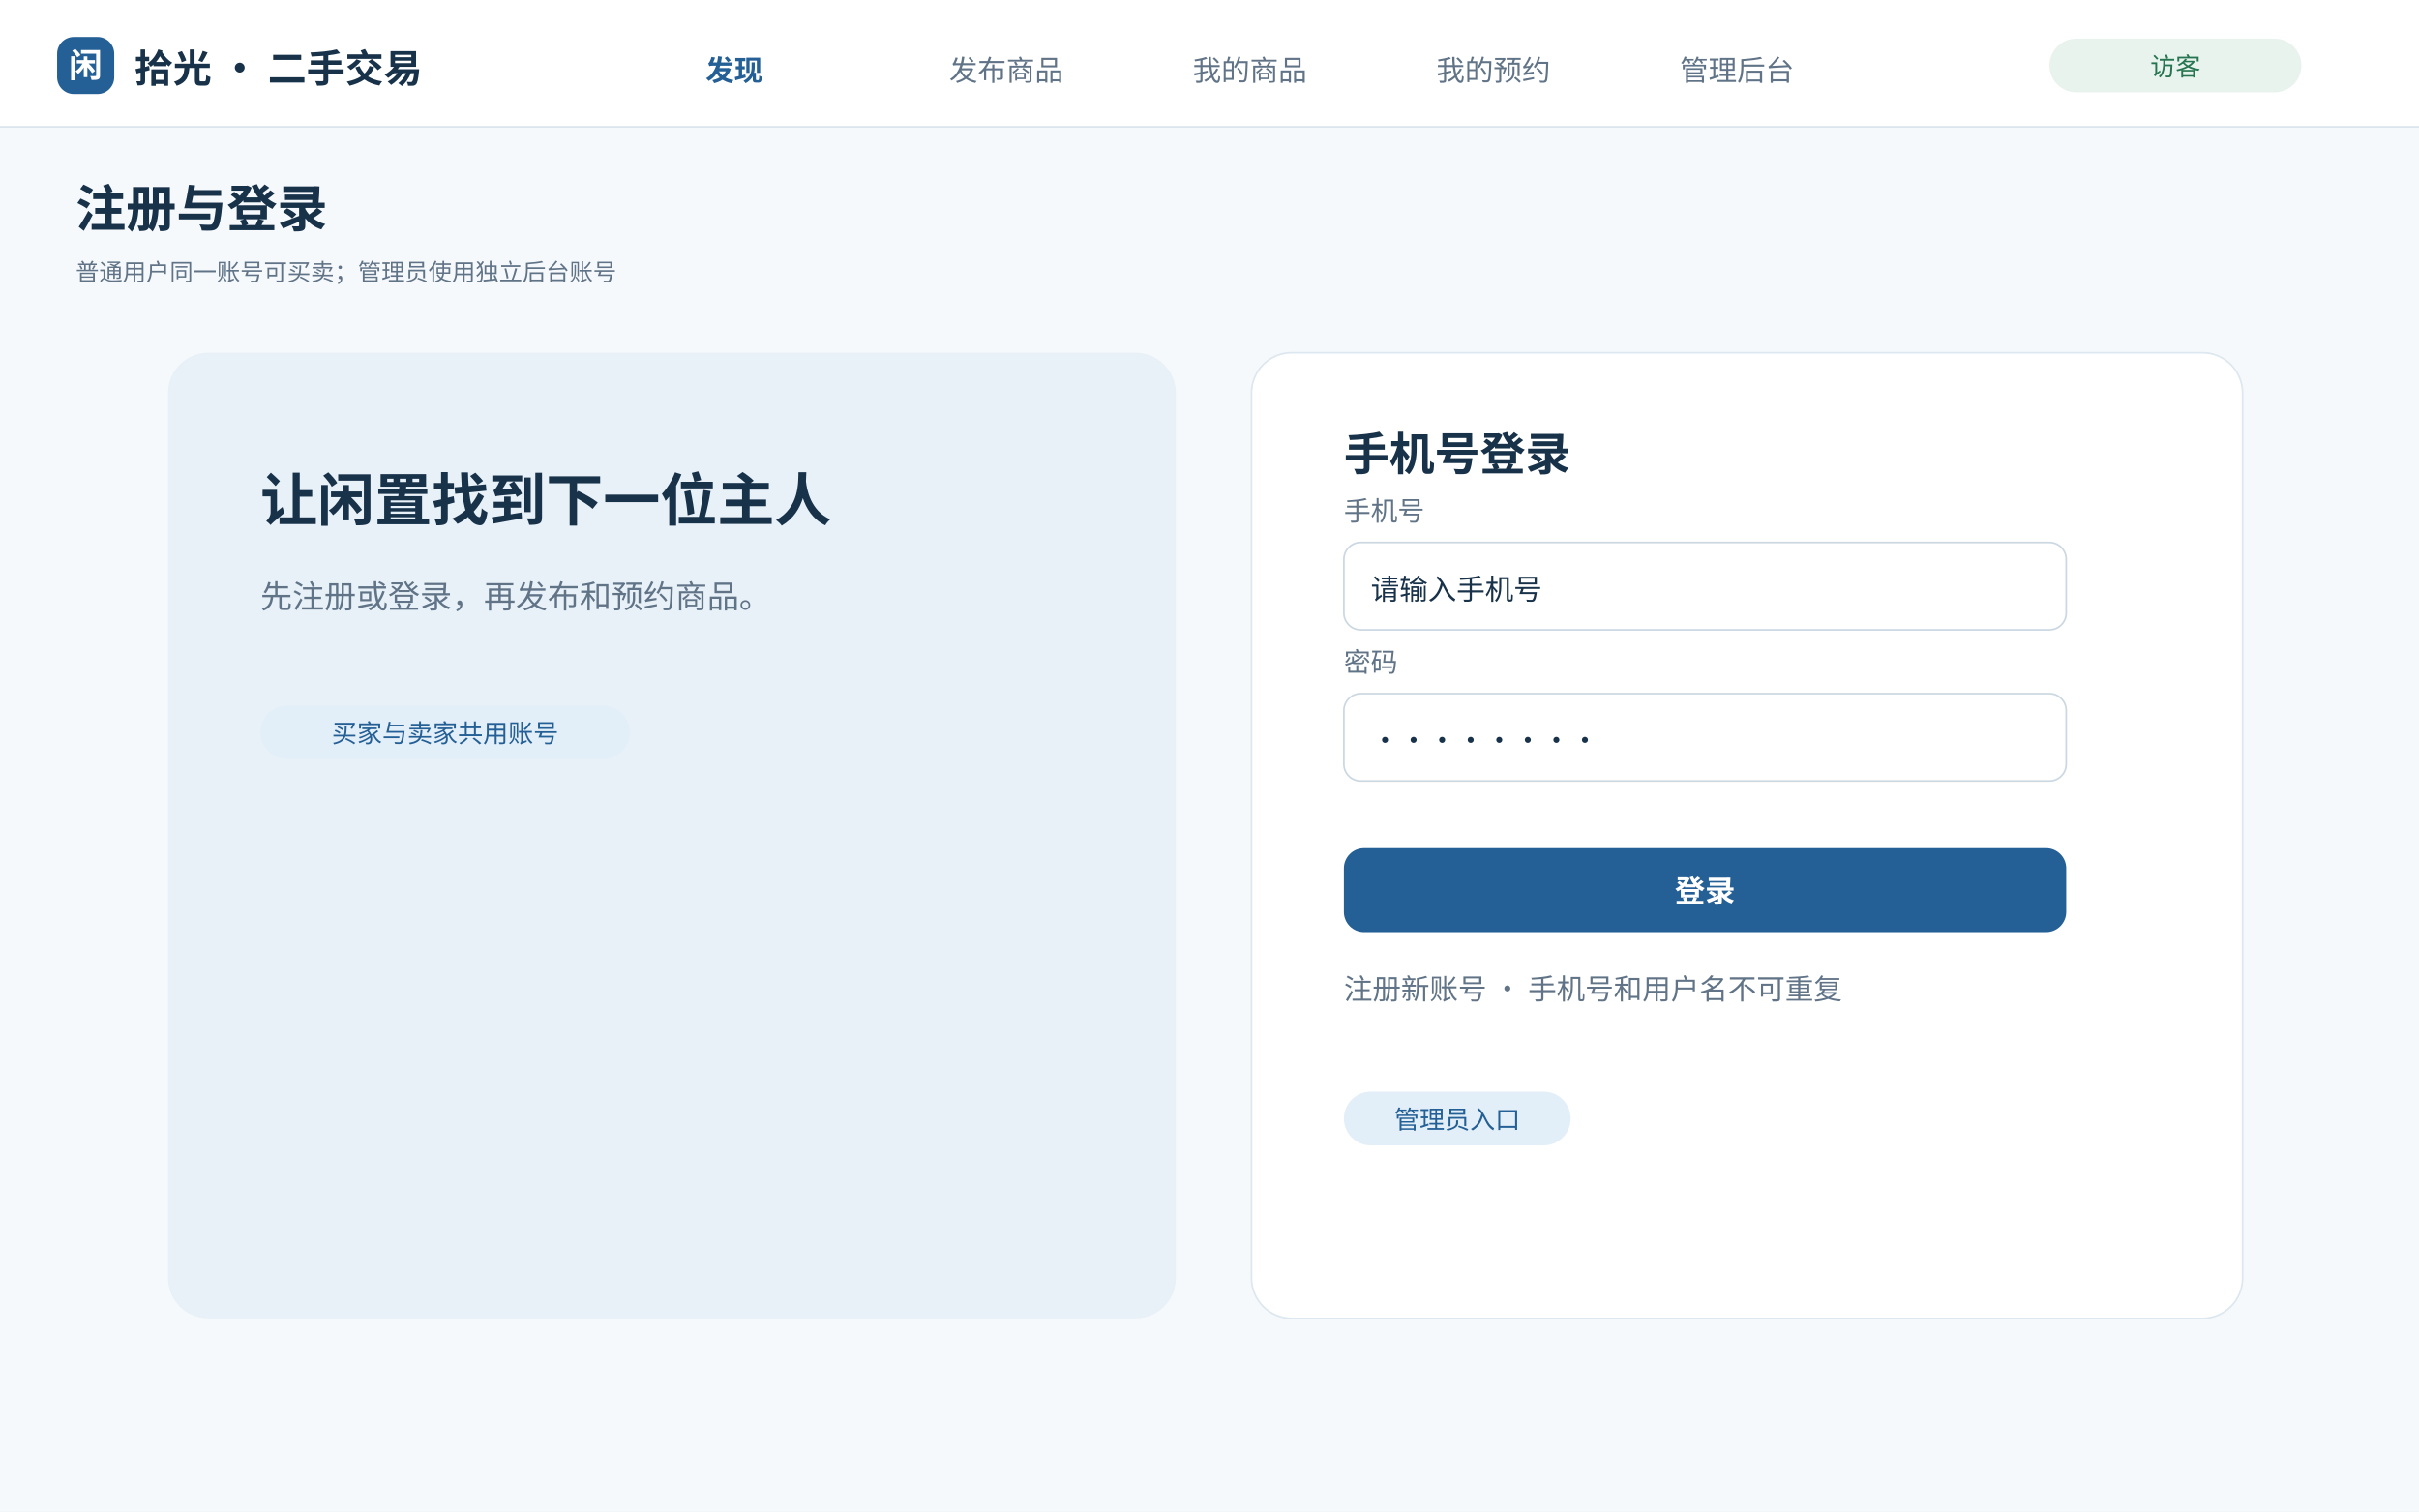
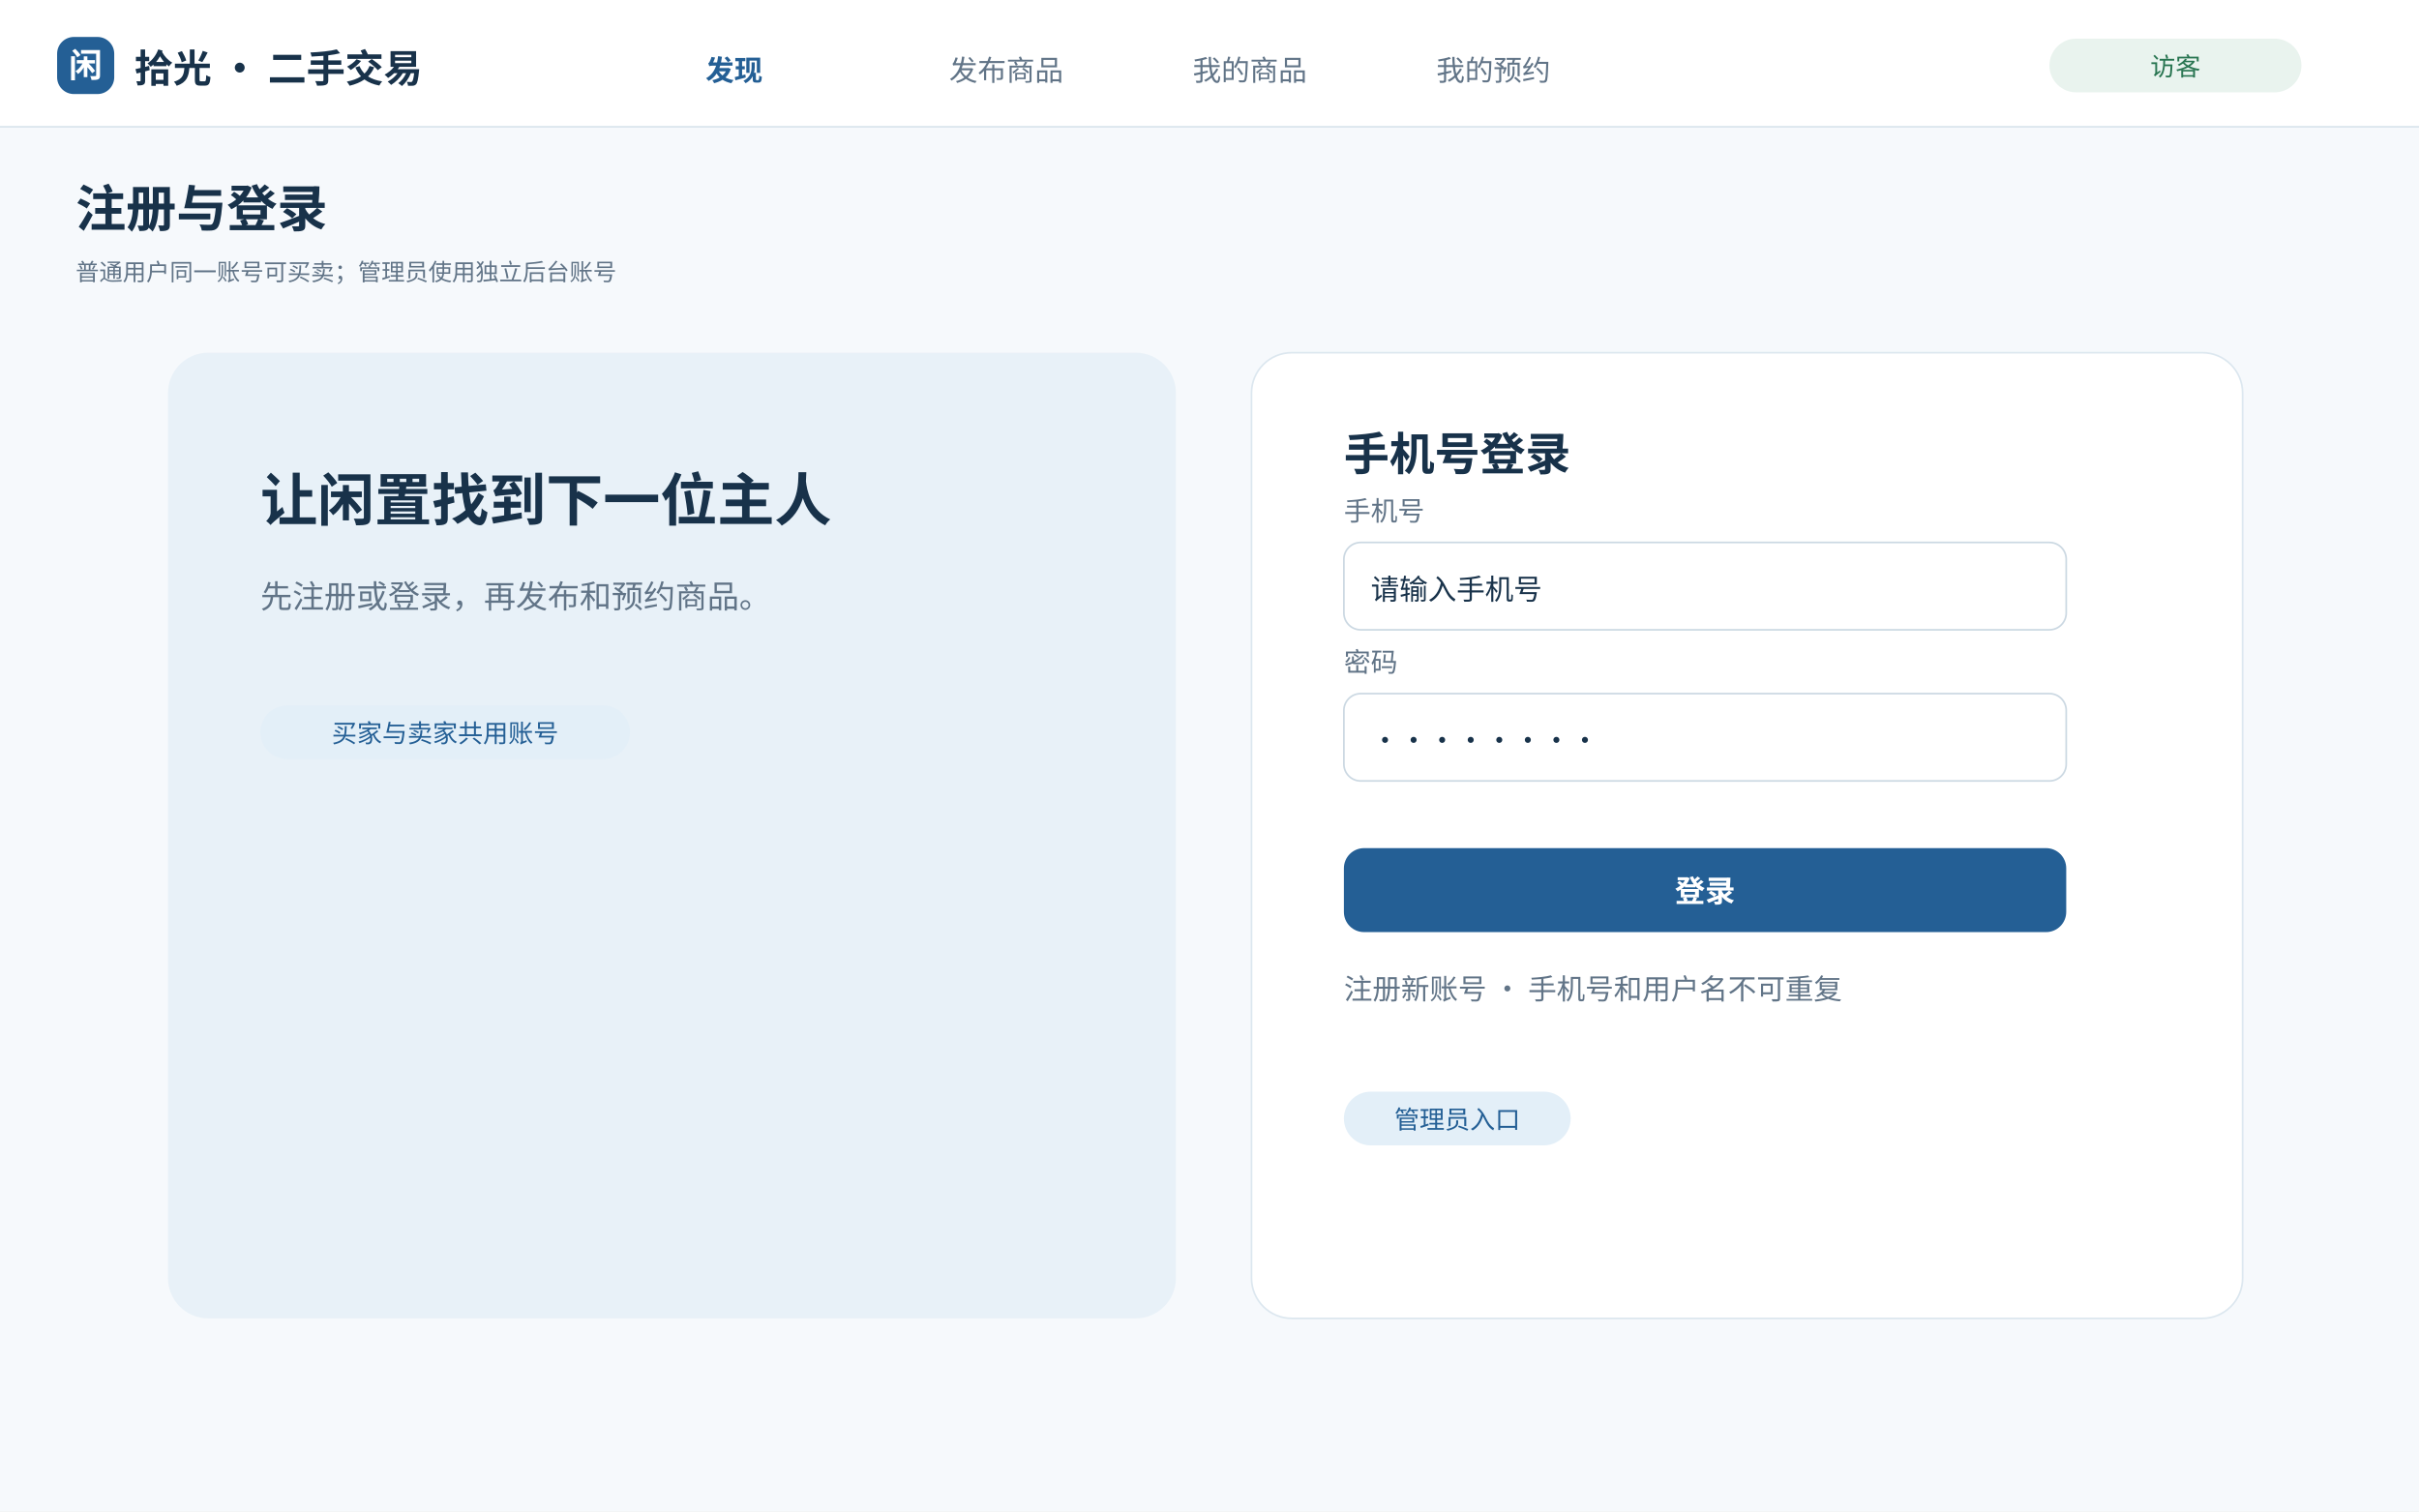
<svg xmlns="http://www.w3.org/2000/svg" width="1440" height="900" viewBox="0 0 1440 900">
  <rect x="0" y="0" width="1440" height="900" rx="0" fill="#F6F9FC" stroke="none" stroke-width="1" />
  <rect x="0" y="0" width="1440" height="76" rx="0" fill="#FFFFFF" stroke="none" stroke-width="1" />
  <rect x="0" y="75" width="1440" height="1" rx="0" fill="#D9E4EC" stroke="none" stroke-width="1" />
  <rect x="34" y="22" width="34" height="34" rx="10" fill="#245F95" stroke="none" stroke-width="1" />
  <text x="51" y="46" fill="#FFFFFF" font-family="Microsoft YaHei, Noto Sans CJK SC, sans-serif" font-size="20" font-weight="700" text-anchor="middle">闲</text>
  <text x="80" y="49" fill="#18324A" font-family="Microsoft YaHei, Noto Sans CJK SC, sans-serif" font-size="23" font-weight="700" text-anchor="start">拾光 · 二手交易</text>
  <text x="420" y="48" fill="#245F95" font-family="Microsoft YaHei, Noto Sans CJK SC, sans-serif" font-size="17" font-weight="600" text-anchor="start">发现</text>
  <text x="565" y="48" fill="#617487" font-family="Microsoft YaHei, Noto Sans CJK SC, sans-serif" font-size="17" font-weight="400" text-anchor="start">发布商品</text>
  <text x="710" y="48" fill="#617487" font-family="Microsoft YaHei, Noto Sans CJK SC, sans-serif" font-size="17" font-weight="400" text-anchor="start">我的商品</text>
  <text x="855" y="48" fill="#617487" font-family="Microsoft YaHei, Noto Sans CJK SC, sans-serif" font-size="17" font-weight="400" text-anchor="start">我的预约</text>
-   <text x="1000" y="48" fill="#617487" font-family="Microsoft YaHei, Noto Sans CJK SC, sans-serif" font-size="17" font-weight="400" text-anchor="start">管理后台</text>
  <rect x="1220" y="23" width="150" height="32" rx="16" fill="#E9F3EE" stroke="none" stroke-width="1" />
  <text x="1295.0" y="45" fill="#277450" font-family="Microsoft YaHei, Noto Sans CJK SC, sans-serif" font-size="15" font-weight="500" text-anchor="middle">访客</text>
  <text x="45" y="135" fill="#18324A" font-family="Microsoft YaHei, Noto Sans CJK SC, sans-serif" font-size="30" font-weight="700" text-anchor="start">注册与登录</text>
  <text x="45" y="167" fill="#617487" font-family="Microsoft YaHei, Noto Sans CJK SC, sans-serif" font-size="14" font-weight="400" text-anchor="start">普通用户同一账号可买卖；管理员使用独立后台账号</text>
  <rect x="100" y="210" width="600" height="575" rx="24" fill="#E8F1F8" stroke="none" stroke-width="1" />
  <text x="155" y="310" fill="#18324A" font-family="Microsoft YaHei, Noto Sans CJK SC, sans-serif" font-size="34" font-weight="700" text-anchor="start">让闲置找到下一位主人</text>
  <text x="155" y="362" fill="#617487" font-family="Microsoft YaHei, Noto Sans CJK SC, sans-serif" font-size="19" font-weight="400" text-anchor="start">先注册或登录，再发布和预约商品。</text>
  <rect x="155" y="420" width="220" height="32" rx="16" fill="#E3EFF8" stroke="none" stroke-width="1" />
  <text x="265.0" y="442" fill="#245F95" font-family="Microsoft YaHei, Noto Sans CJK SC, sans-serif" font-size="15" font-weight="500" text-anchor="middle">买家与卖家共用账号</text>
  <rect x="745" y="210" width="590" height="575" rx="24" fill="#FFFFFF" stroke="#DCE7EF" stroke-width="1" />
  <text x="800" y="280" fill="#18324A" font-family="Microsoft YaHei, Noto Sans CJK SC, sans-serif" font-size="27" font-weight="700" text-anchor="start">手机号登录</text>
  <text x="800" y="310" fill="#617487" font-family="Microsoft YaHei, Noto Sans CJK SC, sans-serif" font-size="16" font-weight="500" text-anchor="start">手机号</text>
  <rect x="800" y="323" width="430" height="52" rx="10" fill="#FFFFFF" stroke="#CBD8E2" stroke-width="1" />
  <text x="816" y="357" fill="#18324A" font-family="Microsoft YaHei, Noto Sans CJK SC, sans-serif" font-size="17" font-weight="400" text-anchor="start">请输入手机号</text>
  <text x="800" y="400" fill="#617487" font-family="Microsoft YaHei, Noto Sans CJK SC, sans-serif" font-size="16" font-weight="500" text-anchor="start">密码</text>
  <rect x="800" y="413" width="430" height="52" rx="10" fill="#FFFFFF" stroke="#CBD8E2" stroke-width="1" />
  <text x="816" y="447" fill="#18324A" font-family="Microsoft YaHei, Noto Sans CJK SC, sans-serif" font-size="17" font-weight="400" text-anchor="start">••••••••</text>
  <rect x="800" y="505" width="430" height="50" rx="12" fill="#245F95" stroke="none" stroke-width="1" />
  <text x="1015.0" y="537" fill="#FFFFFF" font-family="Microsoft YaHei, Noto Sans CJK SC, sans-serif" font-size="18" font-weight="600" text-anchor="middle">登录</text>
  <text x="800" y="595" fill="#617487" font-family="Microsoft YaHei, Noto Sans CJK SC, sans-serif" font-size="17" font-weight="400" text-anchor="start">注册新账号 · 手机号和用户名不可重复</text>
  <rect x="800" y="650" width="135" height="32" rx="16" fill="#E3EFF8" stroke="none" stroke-width="1" />
  <text x="867.5" y="672" fill="#245F95" font-family="Microsoft YaHei, Noto Sans CJK SC, sans-serif" font-size="15" font-weight="500" text-anchor="middle">管理员入口</text>
</svg>
